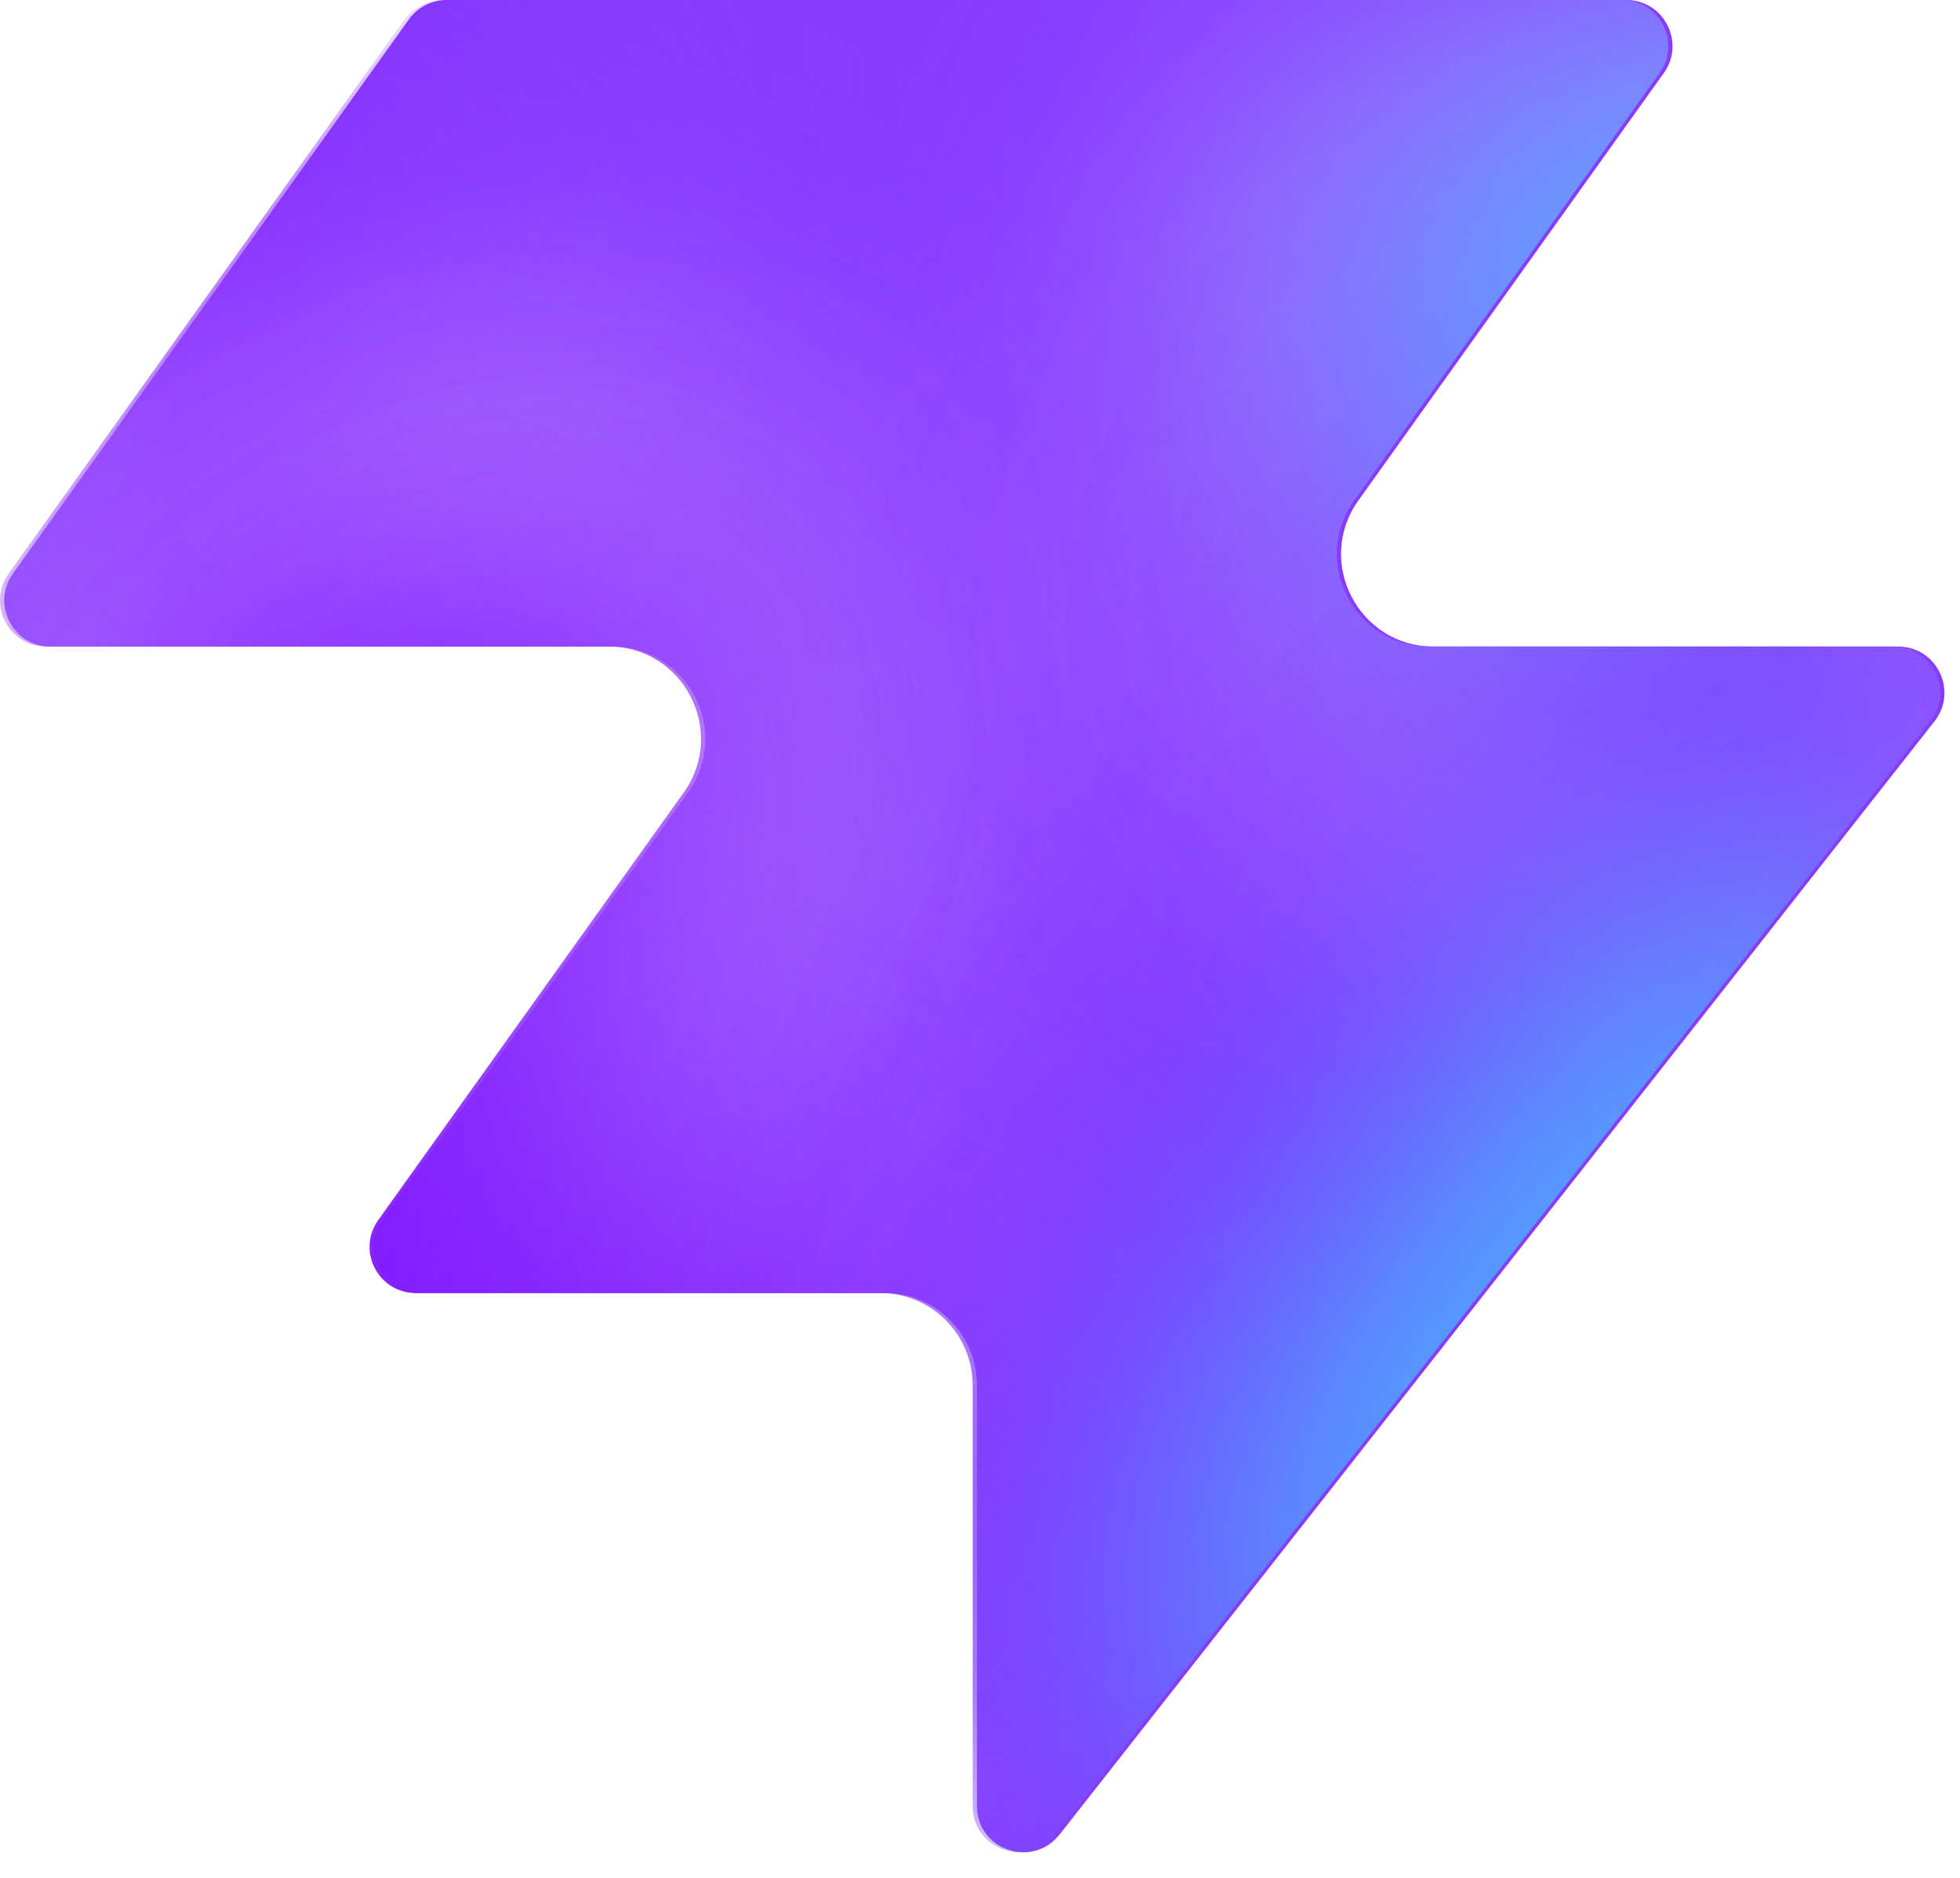
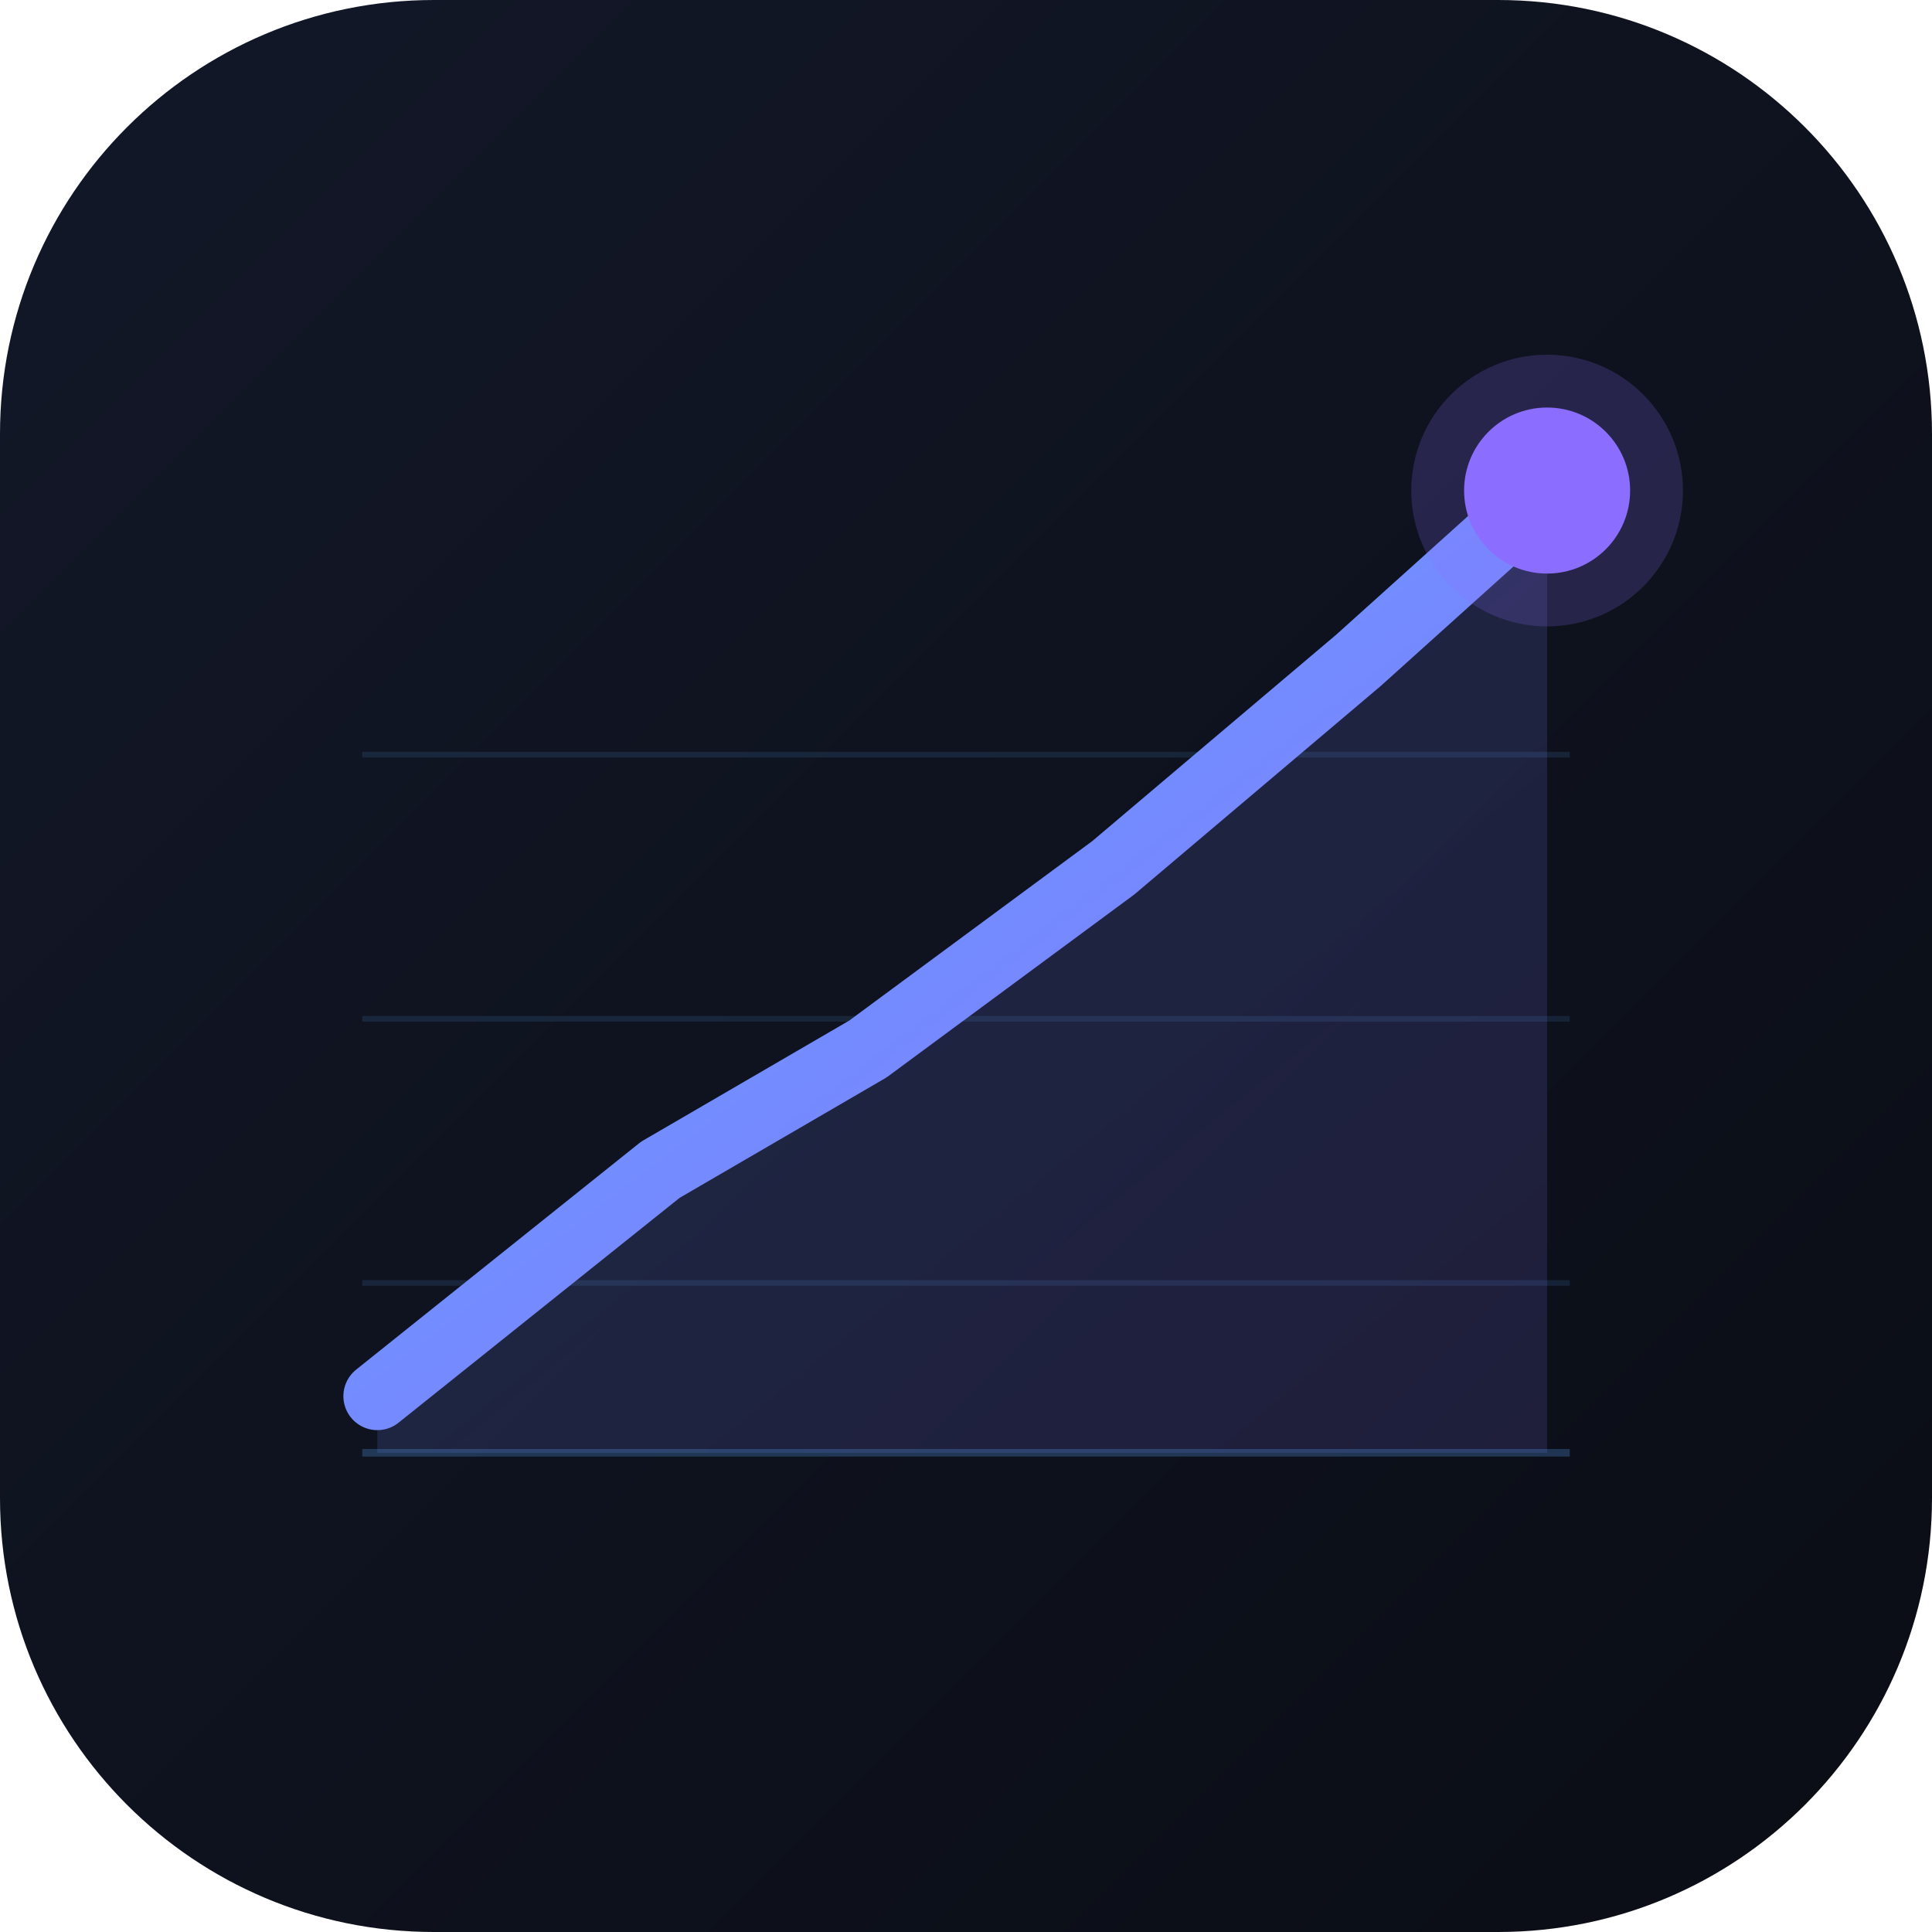
- <svg xmlns="http://www.w3.org/2000/svg" width="48" height="46" fill="none" viewBox="0 0 48 46">
-   <path fill="#863bff" d="M25.946 44.938c-.664.845-2.021.375-2.021-.698V33.937a2.26 2.26 0 0 0-2.262-2.262H10.287c-.92 0-1.456-1.04-.92-1.788l7.48-10.471c1.07-1.497 0-3.578-1.842-3.578H1.237c-.92 0-1.456-1.04-.92-1.788L10.013.474c.214-.297.556-.474.92-.474h28.894c.92 0 1.456 1.04.92 1.788l-7.48 10.471c-1.07 1.498 0 3.579 1.842 3.579h11.377c.943 0 1.473 1.088.89 1.83L25.947 44.94z" style="fill:#863bff;fill:color(display-p3 .525 .23 1);fill-opacity:1" />
-   <mask id="a" width="48" height="46" x="0" y="0" maskUnits="userSpaceOnUse" style="mask-type:alpha">
-     <path fill="#000" d="M25.842 44.938c-.664.844-2.021.375-2.021-.698V33.937a2.26 2.26 0 0 0-2.262-2.262H10.183c-.92 0-1.456-1.04-.92-1.788l7.48-10.471c1.07-1.498 0-3.579-1.842-3.579H1.133c-.92 0-1.456-1.04-.92-1.787L9.91.473c.214-.297.556-.474.92-.474h28.894c.92 0 1.456 1.04.92 1.788l-7.48 10.471c-1.07 1.498 0 3.578 1.842 3.578h11.377c.943 0 1.473 1.088.89 1.832L25.843 44.94z" style="fill:#000;fill-opacity:1" />
-   </mask>
-   <g mask="url(#a)">
-     <g filter="url(#b)">
-       <ellipse cx="5.508" cy="14.704" fill="#ede6ff" rx="5.508" ry="14.704" style="fill:#ede6ff;fill:color(display-p3 .927 .903 1);fill-opacity:1" transform="matrix(.00324 1 1 -.00324 -4.47 31.516)" />
-     </g>
-     <g filter="url(#c)">
-       <ellipse cx="10.399" cy="29.851" fill="#ede6ff" rx="10.399" ry="29.851" style="fill:#ede6ff;fill:color(display-p3 .927 .903 1);fill-opacity:1" transform="matrix(.00324 1 1 -.00324 -39.328 7.883)" />
-     </g>
-     <g filter="url(#d)">
-       <ellipse cx="5.508" cy="30.487" fill="#7e14ff" rx="5.508" ry="30.487" style="fill:#7e14ff;fill:color(display-p3 .492 .077 1);fill-opacity:1" transform="rotate(89.814 -25.913 -14.639)scale(1 -1)" />
-     </g>
-     <g filter="url(#e)">
-       <ellipse cx="5.508" cy="30.599" fill="#7e14ff" rx="5.508" ry="30.599" style="fill:#7e14ff;fill:color(display-p3 .492 .077 1);fill-opacity:1" transform="rotate(89.814 -32.644 -3.334)scale(1 -1)" />
-     </g>
-     <g filter="url(#f)">
-       <ellipse cx="5.508" cy="30.599" fill="#7e14ff" rx="5.508" ry="30.599" style="fill:#7e14ff;fill:color(display-p3 .492 .077 1);fill-opacity:1" transform="matrix(.00324 1 1 -.00324 -34.34 30.47)" />
-     </g>
-     <g filter="url(#g)">
-       <ellipse cx="14.072" cy="22.078" fill="#ede6ff" rx="14.072" ry="22.078" style="fill:#ede6ff;fill:color(display-p3 .927 .903 1);fill-opacity:1" transform="rotate(93.35 24.506 48.493)scale(-1 1)" />
-     </g>
-     <g filter="url(#h)">
-       <ellipse cx="3.47" cy="21.501" fill="#7e14ff" rx="3.47" ry="21.501" style="fill:#7e14ff;fill:color(display-p3 .492 .077 1);fill-opacity:1" transform="rotate(89.009 28.708 47.59)scale(-1 1)" />
-     </g>
-     <g filter="url(#i)">
-       <ellipse cx="3.47" cy="21.501" fill="#7e14ff" rx="3.47" ry="21.501" style="fill:#7e14ff;fill:color(display-p3 .492 .077 1);fill-opacity:1" transform="rotate(89.009 28.708 47.59)scale(-1 1)" />
-     </g>
-     <g filter="url(#j)">
-       <ellipse cx=".387" cy="8.972" fill="#7e14ff" rx="4.407" ry="29.108" style="fill:#7e14ff;fill:color(display-p3 .492 .077 1);fill-opacity:1" transform="rotate(39.51 .387 8.972)" />
-     </g>
-     <g filter="url(#k)">
-       <ellipse cx="47.523" cy="-6.092" fill="#7e14ff" rx="4.407" ry="29.108" style="fill:#7e14ff;fill:color(display-p3 .492 .077 1);fill-opacity:1" transform="rotate(37.892 47.523 -6.092)" />
-     </g>
-     <g filter="url(#l)">
-       <ellipse cx="41.412" cy="6.333" fill="#47bfff" rx="5.971" ry="9.665" style="fill:#47bfff;fill:color(display-p3 .28 .748 1);fill-opacity:1" transform="rotate(37.892 41.412 6.333)" />
-     </g>
-     <g filter="url(#m)">
-       <ellipse cx="-1.879" cy="38.332" fill="#7e14ff" rx="4.407" ry="29.108" style="fill:#7e14ff;fill:color(display-p3 .492 .077 1);fill-opacity:1" transform="rotate(37.892 -1.88 38.332)" />
-     </g>
-     <g filter="url(#n)">
-       <ellipse cx="-1.879" cy="38.332" fill="#7e14ff" rx="4.407" ry="29.108" style="fill:#7e14ff;fill:color(display-p3 .492 .077 1);fill-opacity:1" transform="rotate(37.892 -1.88 38.332)" />
-     </g>
-     <g filter="url(#o)">
-       <ellipse cx="35.651" cy="29.907" fill="#7e14ff" rx="4.407" ry="29.108" style="fill:#7e14ff;fill:color(display-p3 .492 .077 1);fill-opacity:1" transform="rotate(37.892 35.651 29.907)" />
-     </g>
-     <g filter="url(#p)">
-       <ellipse cx="38.418" cy="32.4" fill="#47bfff" rx="5.971" ry="15.297" style="fill:#47bfff;fill:color(display-p3 .28 .748 1);fill-opacity:1" transform="rotate(37.892 38.418 32.4)" />
-     </g>
-   </g>
+ <svg xmlns="http://www.w3.org/2000/svg" viewBox="0 0 512 512">
  <defs>
-     <filter id="b" width="60.045" height="41.654" x="-19.77" y="16.149" color-interpolation-filters="sRGB" filterUnits="userSpaceOnUse">
-       <feFlood flood-opacity="0" result="BackgroundImageFix" />
-       <feBlend in="SourceGraphic" in2="BackgroundImageFix" result="shape" />
-       <feGaussianBlur result="effect1_foregroundBlur_2002_17158" stdDeviation="7.659" />
-     </filter>
-     <filter id="c" width="90.34" height="51.437" x="-54.613" y="-7.533" color-interpolation-filters="sRGB" filterUnits="userSpaceOnUse">
-       <feFlood flood-opacity="0" result="BackgroundImageFix" />
-       <feBlend in="SourceGraphic" in2="BackgroundImageFix" result="shape" />
-       <feGaussianBlur result="effect1_foregroundBlur_2002_17158" stdDeviation="7.659" />
-     </filter>
-     <filter id="d" width="79.355" height="29.4" x="-49.64" y="2.03" color-interpolation-filters="sRGB" filterUnits="userSpaceOnUse">
-       <feFlood flood-opacity="0" result="BackgroundImageFix" />
-       <feBlend in="SourceGraphic" in2="BackgroundImageFix" result="shape" />
-       <feGaussianBlur result="effect1_foregroundBlur_2002_17158" stdDeviation="4.596" />
-     </filter>
-     <filter id="e" width="79.579" height="29.4" x="-45.045" y="20.029" color-interpolation-filters="sRGB" filterUnits="userSpaceOnUse">
-       <feFlood flood-opacity="0" result="BackgroundImageFix" />
-       <feBlend in="SourceGraphic" in2="BackgroundImageFix" result="shape" />
-       <feGaussianBlur result="effect1_foregroundBlur_2002_17158" stdDeviation="4.596" />
-     </filter>
-     <filter id="f" width="79.579" height="29.4" x="-43.513" y="21.178" color-interpolation-filters="sRGB" filterUnits="userSpaceOnUse">
-       <feFlood flood-opacity="0" result="BackgroundImageFix" />
-       <feBlend in="SourceGraphic" in2="BackgroundImageFix" result="shape" />
-       <feGaussianBlur result="effect1_foregroundBlur_2002_17158" stdDeviation="4.596" />
-     </filter>
-     <filter id="g" width="74.749" height="58.852" x="15.756" y="-17.901" color-interpolation-filters="sRGB" filterUnits="userSpaceOnUse">
-       <feFlood flood-opacity="0" result="BackgroundImageFix" />
-       <feBlend in="SourceGraphic" in2="BackgroundImageFix" result="shape" />
-       <feGaussianBlur result="effect1_foregroundBlur_2002_17158" stdDeviation="7.659" />
-     </filter>
-     <filter id="h" width="61.377" height="25.362" x="23.548" y="2.284" color-interpolation-filters="sRGB" filterUnits="userSpaceOnUse">
-       <feFlood flood-opacity="0" result="BackgroundImageFix" />
-       <feBlend in="SourceGraphic" in2="BackgroundImageFix" result="shape" />
-       <feGaussianBlur result="effect1_foregroundBlur_2002_17158" stdDeviation="4.596" />
-     </filter>
-     <filter id="i" width="61.377" height="25.362" x="23.548" y="2.284" color-interpolation-filters="sRGB" filterUnits="userSpaceOnUse">
-       <feFlood flood-opacity="0" result="BackgroundImageFix" />
-       <feBlend in="SourceGraphic" in2="BackgroundImageFix" result="shape" />
-       <feGaussianBlur result="effect1_foregroundBlur_2002_17158" stdDeviation="4.596" />
-     </filter>
-     <filter id="j" width="56.045" height="63.649" x="-27.636" y="-22.853" color-interpolation-filters="sRGB" filterUnits="userSpaceOnUse">
-       <feFlood flood-opacity="0" result="BackgroundImageFix" />
-       <feBlend in="SourceGraphic" in2="BackgroundImageFix" result="shape" />
-       <feGaussianBlur result="effect1_foregroundBlur_2002_17158" stdDeviation="4.596" />
-     </filter>
-     <filter id="k" width="54.814" height="64.646" x="20.116" y="-38.415" color-interpolation-filters="sRGB" filterUnits="userSpaceOnUse">
-       <feFlood flood-opacity="0" result="BackgroundImageFix" />
-       <feBlend in="SourceGraphic" in2="BackgroundImageFix" result="shape" />
-       <feGaussianBlur result="effect1_foregroundBlur_2002_17158" stdDeviation="4.596" />
-     </filter>
-     <filter id="l" width="33.541" height="35.313" x="24.641" y="-11.323" color-interpolation-filters="sRGB" filterUnits="userSpaceOnUse">
-       <feFlood flood-opacity="0" result="BackgroundImageFix" />
-       <feBlend in="SourceGraphic" in2="BackgroundImageFix" result="shape" />
-       <feGaussianBlur result="effect1_foregroundBlur_2002_17158" stdDeviation="4.596" />
-     </filter>
-     <filter id="m" width="54.814" height="64.646" x="-29.286" y="6.009" color-interpolation-filters="sRGB" filterUnits="userSpaceOnUse">
-       <feFlood flood-opacity="0" result="BackgroundImageFix" />
-       <feBlend in="SourceGraphic" in2="BackgroundImageFix" result="shape" />
-       <feGaussianBlur result="effect1_foregroundBlur_2002_17158" stdDeviation="4.596" />
-     </filter>
-     <filter id="n" width="54.814" height="64.646" x="-29.286" y="6.009" color-interpolation-filters="sRGB" filterUnits="userSpaceOnUse">
-       <feFlood flood-opacity="0" result="BackgroundImageFix" />
-       <feBlend in="SourceGraphic" in2="BackgroundImageFix" result="shape" />
-       <feGaussianBlur result="effect1_foregroundBlur_2002_17158" stdDeviation="4.596" />
-     </filter>
-     <filter id="o" width="54.814" height="64.646" x="8.244" y="-2.416" color-interpolation-filters="sRGB" filterUnits="userSpaceOnUse">
-       <feFlood flood-opacity="0" result="BackgroundImageFix" />
-       <feBlend in="SourceGraphic" in2="BackgroundImageFix" result="shape" />
-       <feGaussianBlur result="effect1_foregroundBlur_2002_17158" stdDeviation="4.596" />
-     </filter>
-     <filter id="p" width="39.409" height="43.623" x="18.713" y="10.588" color-interpolation-filters="sRGB" filterUnits="userSpaceOnUse">
-       <feFlood flood-opacity="0" result="BackgroundImageFix" />
-       <feBlend in="SourceGraphic" in2="BackgroundImageFix" result="shape" />
-       <feGaussianBlur result="effect1_foregroundBlur_2002_17158" stdDeviation="4.596" />
-     </filter>
+     <linearGradient id="bg" x1="0%" y1="0%" x2="100%" y2="100%">
+       <stop offset="0%" stop-color="#131829" />
+       <stop offset="100%" stop-color="#0A0D14" />
+     </linearGradient>
+     <linearGradient id="grad" x1="0%" y1="0%" x2="100%" y2="100%">
+       <stop offset="0%" stop-color="#5DA9FF" />
+       <stop offset="100%" stop-color="#8B6DFF" />
+     </linearGradient>
+     <clipPath id="clip">
+       <rect width="512" height="512" rx="115" />
+     </clipPath>
  </defs>
+   <rect width="512" height="512" rx="115" fill="url(#bg)" />
+   <line x1="96" y1="340" x2="416" y2="340" stroke="#5DA9FF" stroke-width="1.5" opacity="0.12" />
+   <line x1="96" y1="270" x2="416" y2="270" stroke="#5DA9FF" stroke-width="1.5" opacity="0.12" />
+   <line x1="96" y1="200" x2="416" y2="200" stroke="#5DA9FF" stroke-width="1.5" opacity="0.12" />
+   <path d="M100 370 L175 310 L230 278 L295 230 L360 175 L410 130 L410 385 L100 385 Z" fill="url(#grad)" opacity="0.15" clip-path="url(#clip)" />
+   <polyline points="100,370 175,310 230,278 295,230 360,175 410,130" fill="none" stroke="url(#grad)" stroke-width="18" stroke-linecap="round" stroke-linejoin="round" clip-path="url(#clip)" />
+   <circle cx="410" cy="130" r="22" fill="#8B6DFF" />
+   <circle cx="410" cy="130" r="36" fill="#8B6DFF" opacity="0.2" />
+   <line x1="96" y1="385" x2="416" y2="385" stroke="#5DA9FF" stroke-width="2" opacity="0.25" />
</svg>
